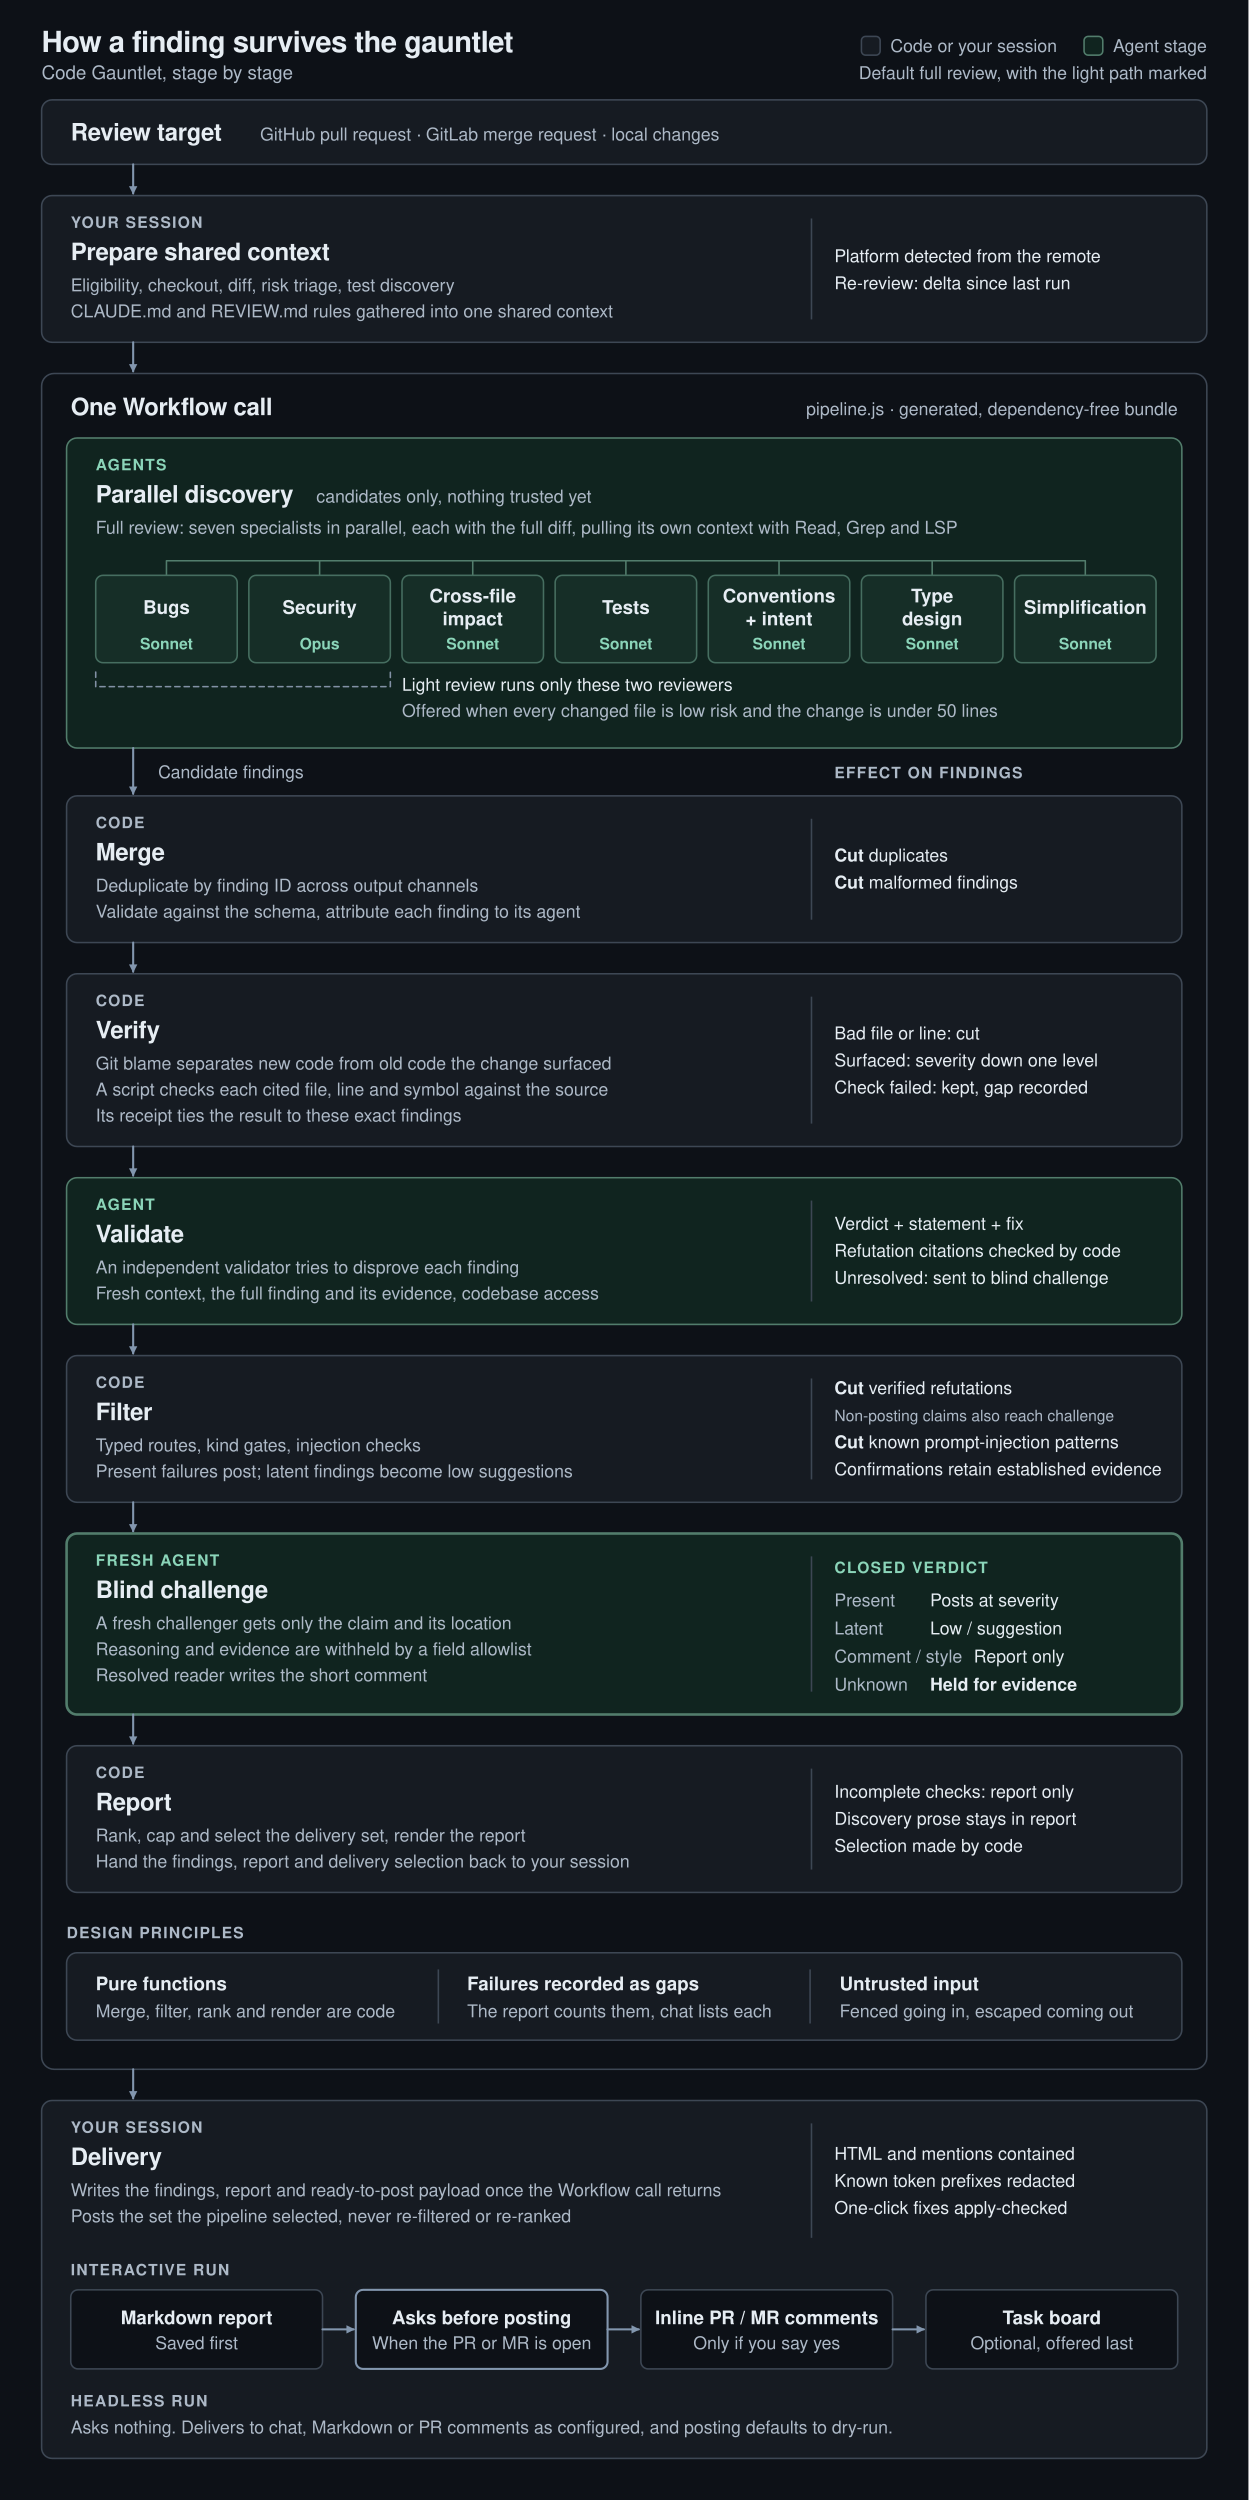
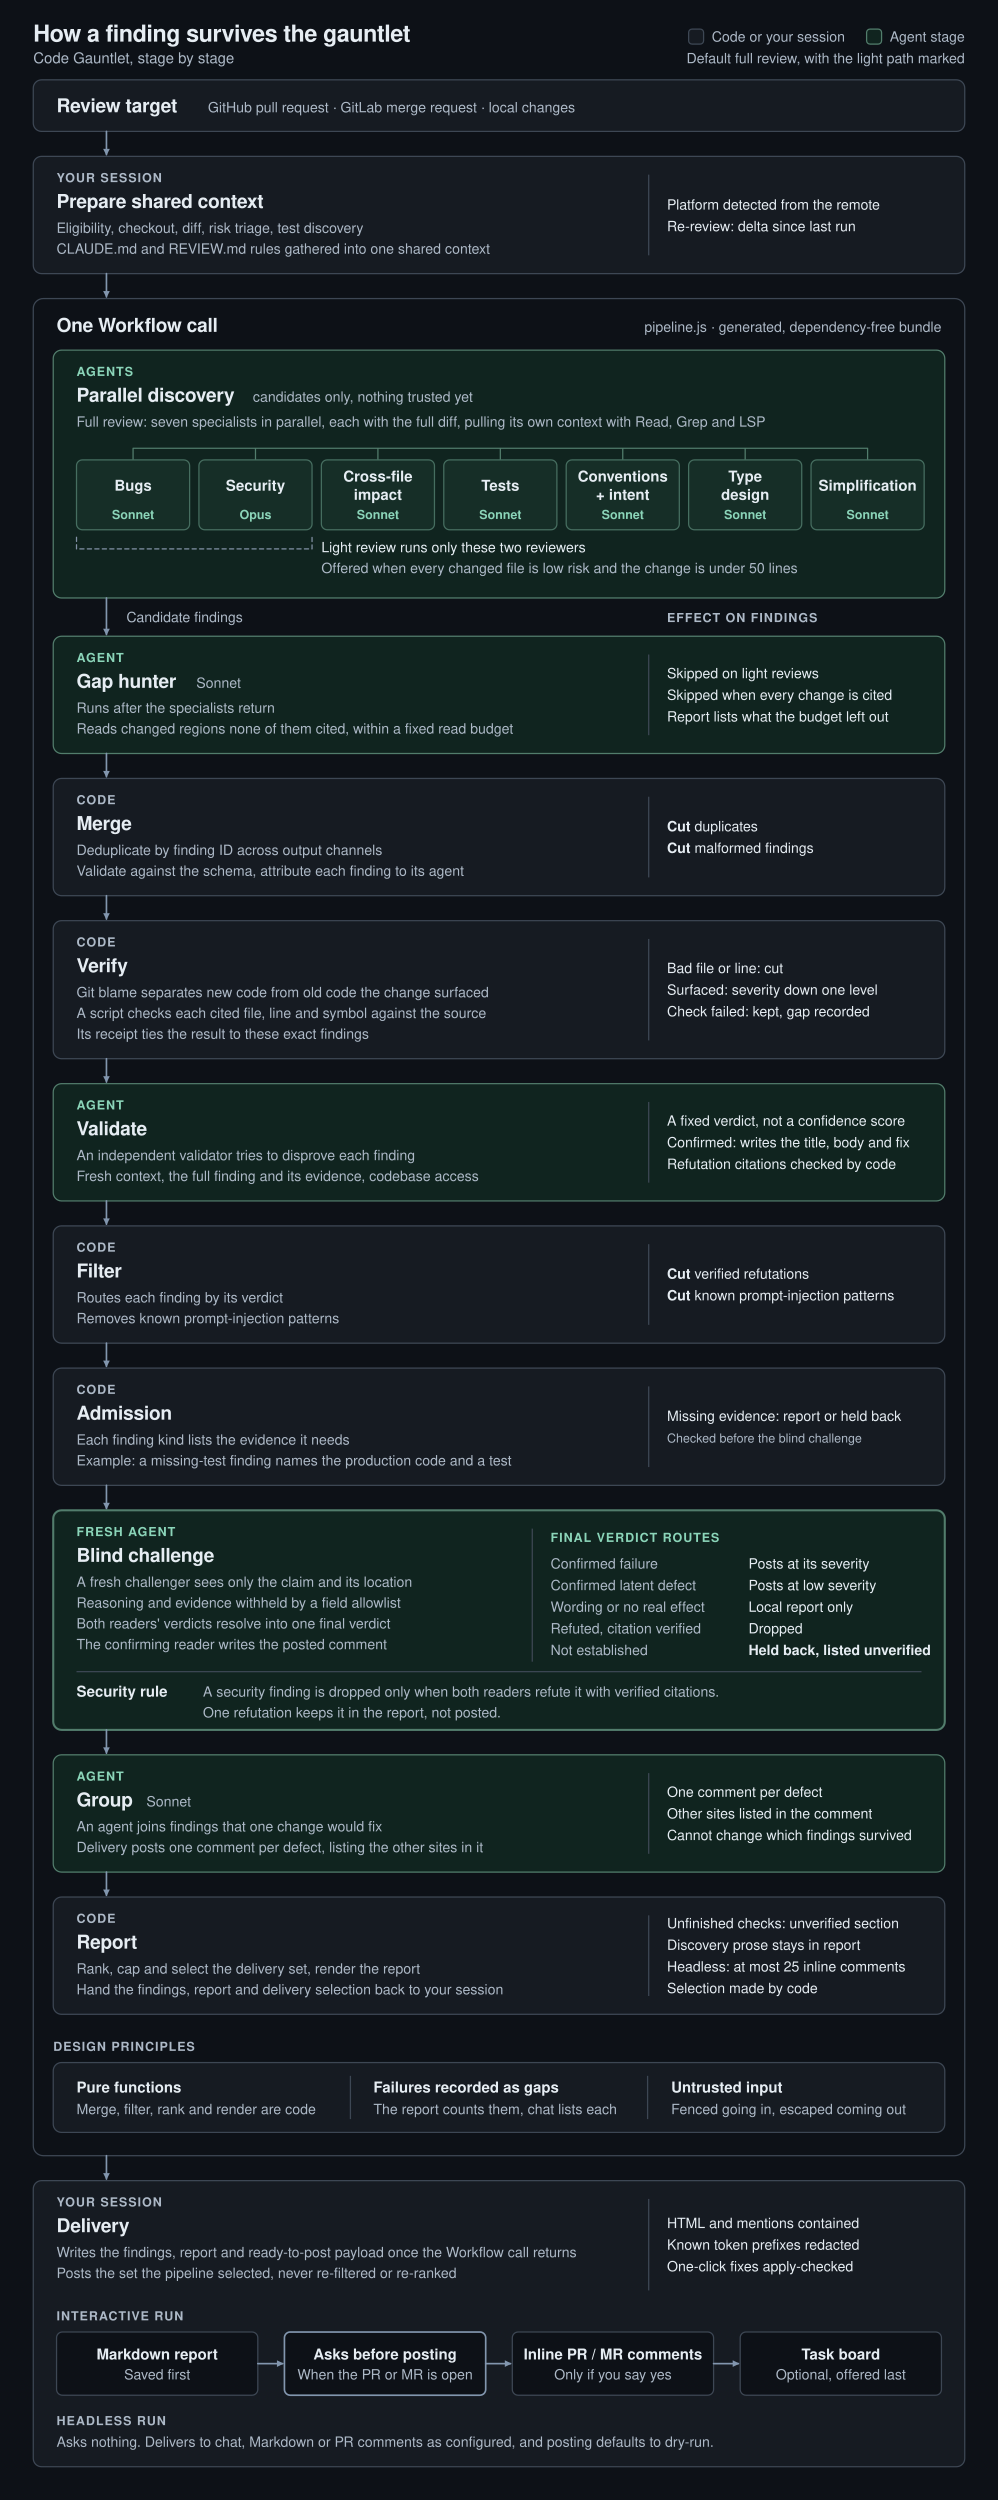
- <svg xmlns="http://www.w3.org/2000/svg" viewBox="0 0 1200 2403" role="img" aria-labelledby="pipeline-title pipeline-desc">
+ <svg xmlns="http://www.w3.org/2000/svg" viewBox="0 0 1200 3006" role="img" aria-labelledby="pipeline-title pipeline-desc">
  <defs>
    <style>
      text { font-family: -apple-system, BlinkMacSystemFont, "Segoe UI", Helvetica, Arial, sans-serif; font-size: 18px; fill: #e6edf3; }
      .page { fill: #0d1117; }
      .frame { fill: #0d1117; stroke: #3d4754; stroke-width: 1.5; }
      .panel { fill: #161b22; stroke: #3d4754; stroke-width: 1.5; }
      .node { fill: #0d1117; stroke: #3d4754; stroke-width: 1.5; }
      .ask-node { fill: #0d1117; stroke: #8296ae; stroke-width: 2; }
      .agent-node { fill: #162e27; stroke: #466e60; stroke-width: 1.5; }
      .agent-stage { fill: #10241f; stroke: #527d6c; stroke-width: 1.5; }
      .hero { stroke-width: 2.5; }
      .title { font-size: 28px; font-weight: 650; letter-spacing: -0.5px; }
      .section { font-size: 23px; font-weight: 650; letter-spacing: -0.3px; }
      .strong { font-weight: 600; }
      .reviewer { font-size: 18px; font-weight: 600; text-anchor: middle; }
      .detail { font-size: 17px; fill: #adb9c7; }
      .effect { font-size: 17px; }
      .note { font-size: 15px; fill: #adb9c7; }
      .muted { fill: #adb9c7; }
      .cut { font-weight: 650; }
      .kind { font-size: 15px; font-weight: 650; letter-spacing: 1.2px; fill: #adb9c7; }
      .agent-kind { font-size: 15px; font-weight: 650; letter-spacing: 1.2px; fill: #8bd5b9; }
      .model { font-size: 15px; font-weight: 600; text-anchor: middle; fill: #8bd5b9; }
      .mid { text-anchor: middle; }
      .end { text-anchor: end; }
      .flow { fill: none; stroke: #8296ae; stroke-width: 2; stroke-linecap: round; stroke-linejoin: round; }
      .fan { fill: none; stroke: #527d6c; stroke-width: 1.5; stroke-linecap: round; stroke-linejoin: round; }
      .light { fill: none; stroke: #8291a5; stroke-width: 1.5; stroke-dasharray: 5 4; stroke-linecap: round; stroke-linejoin: round; }
      .divider { stroke: #3d4754; stroke-width: 1.5; }
      .arrow { fill: #8296ae; }
    </style>
    <marker id="arrow" viewBox="0 0 8 8" refX="7" refY="4" markerWidth="8" markerHeight="8" markerUnits="userSpaceOnUse" orient="auto">
      <path class="arrow" d="M0 0 L8 4 L0 8 Z" />
    </marker>
  </defs>
-   <rect class="page" width="1200" height="2403" />
+   <rect class="page" width="1200" height="3006" />
  <text class="title" x="40" y="50">How a finding survives the gauntlet</text>
  <text class="muted" x="40" y="76">Code Gauntlet, stage by stage</text>
  <rect class="panel" x="828" y="35" width="18" height="18" rx="4" />
  <text class="detail end" x="1016" y="50">Code or your session</text>
  <rect class="agent-stage" x="1042" y="35" width="18" height="18" rx="4" />
  <text class="detail end" x="1160" y="50">Agent stage</text>
  <text class="detail end" x="1160" y="76">Default full review, with the light path marked</text>
  <rect class="panel" x="40" y="96" width="1120" height="62" rx="10" />
  <text class="section" x="68" y="135">Review target</text>
  <text class="detail" x="250" y="135">GitHub pull request  ·  GitLab merge request  ·  local changes</text>
  <path class="flow" d="M128 158 V186" marker-end="url(#arrow)" />
  <rect class="panel" x="40" y="188" width="1120" height="141" rx="10" />
  <text class="kind" x="68" y="219">YOUR SESSION</text>
  <text class="section" x="68" y="250">Prepare shared context</text>
  <text class="detail" x="68" y="280">Eligibility, checkout, diff, risk triage, test discovery</text>
  <text class="detail" x="68" y="305">CLAUDE.md and REVIEW.md rules gathered into one shared context</text>
  <line class="divider" x1="780" y1="210" x2="780" y2="307" />
  <text class="effect" x="802" y="252">Platform detected from the remote</text>
  <text class="effect" x="802" y="278">Re-review: delta since last run</text>
  <path class="flow" d="M128 329 V357" marker-end="url(#arrow)" />
-   <rect class="frame" x="40" y="359" width="1120" height="1630" rx="12" />
+   <rect class="frame" x="40" y="359" width="1120" height="2233" rx="12" />
  <text class="section" x="68" y="399">One Workflow call</text>
  <text class="detail end" x="1132" y="399">pipeline.js  ·  generated, dependency-free bundle</text>
  <rect class="agent-stage" x="64" y="421" width="1072" height="298" rx="10" />
  <text class="agent-kind" x="92" y="452">AGENTS</text>
  <text class="section" x="92" y="483">Parallel discovery</text>
  <text class="detail" x="304" y="483">candidates only, nothing trusted yet</text>
  <text class="detail" x="92" y="513">Full review: seven specialists in parallel, each with the full diff, pulling its own context with Read, Grep and LSP</text>
  <path class="fan" d="M160 553 V539 H1043.2 V553 M307.2 539 V553 M454.4 539 V553 M601.6 539 V553 M748.8 539 V553 M896 539 V553" />
  <rect class="agent-node" x="92" y="553" width="136" height="84" rx="7" />
  <text class="reviewer" x="160" y="590">Bugs</text>
  <text class="model" x="160" y="624">Sonnet</text>
  <rect class="agent-node" x="239.2" y="553" width="136" height="84" rx="7" />
  <text class="reviewer" x="307.2" y="590">Security</text>
  <text class="model" x="307.2" y="624">Opus</text>
  <rect class="agent-node" x="386.4" y="553" width="136" height="84" rx="7" />
  <text class="reviewer" x="454.4" y="579">Cross-file</text>
  <text class="reviewer" x="454.4" y="601">impact</text>
  <text class="model" x="454.4" y="624">Sonnet</text>
  <rect class="agent-node" x="533.6" y="553" width="136" height="84" rx="7" />
  <text class="reviewer" x="601.6" y="590">Tests</text>
  <text class="model" x="601.6" y="624">Sonnet</text>
  <rect class="agent-node" x="680.8" y="553" width="136" height="84" rx="7" />
  <text class="reviewer" x="748.8" y="579">Conventions</text>
  <text class="reviewer" x="748.8" y="601">+ intent</text>
  <text class="model" x="748.8" y="624">Sonnet</text>
  <rect class="agent-node" x="828" y="553" width="136" height="84" rx="7" />
  <text class="reviewer" x="896" y="579">Type</text>
  <text class="reviewer" x="896" y="601">design</text>
  <text class="model" x="896" y="624">Sonnet</text>
  <rect class="agent-node" x="975.2" y="553" width="136" height="84" rx="7" />
  <text class="reviewer" x="1043.2" y="590">Simplification</text>
  <text class="model" x="1043.2" y="624">Sonnet</text>
  <path class="light" d="M92 646 V660 H375.2 V646" />
  <text class="effect" x="386.4" y="664">Light review runs only these two reviewers</text>
  <text class="detail" x="386.4" y="689">Offered when every changed file is low risk and the change is under 50 lines</text>
  <path class="flow" d="M128 719 V763" marker-end="url(#arrow)" />
  <text class="detail" x="152" y="748">Candidate findings</text>
  <text class="kind" x="802" y="748">EFFECT ON FINDINGS</text>
-   <rect class="panel" x="64" y="765" width="1072" height="141" rx="10" />
-   <text class="kind" x="92" y="796">CODE</text>
-   <text class="section" x="92" y="827">Merge</text>
-   <text class="detail" x="92" y="857">Deduplicate by finding ID across output channels</text>
-   <text class="detail" x="92" y="882">Validate against the schema, attribute each finding to its agent</text>
+   <rect class="agent-stage" x="64" y="765" width="1072" height="141" rx="10" />
+   <text class="agent-kind" x="92" y="796">AGENT</text>
+   <text class="section" x="92" y="827">Gap hunter</text>
+   <text class="detail" x="236" y="827">Sonnet</text>
+   <text class="detail" x="92" y="857">Runs after the specialists return</text>
+   <text class="detail" x="92" y="882">Reads changed regions none of them cited, within a fixed read budget</text>
  <line class="divider" x1="780" y1="787" x2="780" y2="884" />
-   <text class="effect" x="802" y="828">
+   <text class="effect" x="802" y="815.5">Skipped on light reviews</text>
+   <text class="effect" x="802" y="841.5">Skipped when every change is cited</text>
+   <text class="effect" x="802" y="867.5">Report lists what the budget left out</text>
+   <path class="flow" d="M128 906 V934" marker-end="url(#arrow)" />
+   <rect class="panel" x="64" y="936" width="1072" height="141" rx="10" />
+   <text class="kind" x="92" y="967">CODE</text>
+   <text class="section" x="92" y="998">Merge</text>
+   <text class="detail" x="92" y="1028">Deduplicate by finding ID across output channels</text>
+   <text class="detail" x="92" y="1053">Validate against the schema, attribute each finding to its agent</text>
+   <line class="divider" x1="780" y1="958" x2="780" y2="1055" />
+   <text class="effect" x="802" y="999.5">
    <tspan class="cut">Cut</tspan>  duplicates</text>
-   <text class="effect" x="802" y="854">
+   <text class="effect" x="802" y="1025.5">
    <tspan class="cut">Cut</tspan>  malformed findings</text>
-   <path class="flow" d="M128 906 V934" marker-end="url(#arrow)" />
-   <rect class="panel" x="64" y="936" width="1072" height="166" rx="10" />
-   <text class="kind" x="92" y="967">CODE</text>
-   <text class="section" x="92" y="998">Verify</text>
-   <text class="detail" x="92" y="1028">Git blame separates new code from old code the change surfaced</text>
-   <text class="detail" x="92" y="1053">A script checks each cited file, line and symbol against the source</text>
-   <text class="detail" x="92" y="1078">Its receipt ties the result to these exact findings</text>
-   <line class="divider" x1="780" y1="958" x2="780" y2="1080" />
-   <text class="effect" x="802" y="999">Bad file or line: cut</text>
-   <text class="effect" x="802" y="1025">Surfaced: severity down one level</text>
-   <text class="effect" x="802" y="1051">Check failed: kept, gap recorded</text>
-   <path class="flow" d="M128 1102 V1130" marker-end="url(#arrow)" />
-   <rect class="agent-stage" x="64" y="1132" width="1072" height="141" rx="10" />
-   <text class="agent-kind" x="92" y="1163">AGENT</text>
-   <text class="section" x="92" y="1194">Validate</text>
-   <text class="detail" x="92" y="1224">An independent validator tries to disprove each finding</text>
-   <text class="detail" x="92" y="1249">Fresh context, the full finding and its evidence, codebase access</text>
-   <line class="divider" x1="780" y1="1154" x2="780" y2="1251" />
-   <text class="effect" x="802" y="1182">Verdict + statement + fix</text>
-   <text class="effect" x="802" y="1208">Refutation citations checked by code</text>
-   <text class="effect" x="802" y="1234">Unresolved: sent to blind challenge</text>
+   <path class="flow" d="M128 1077 V1105" marker-end="url(#arrow)" />
+   <rect class="panel" x="64" y="1107" width="1072" height="166" rx="10" />
+   <text class="kind" x="92" y="1138">CODE</text>
+   <text class="section" x="92" y="1169">Verify</text>
+   <text class="detail" x="92" y="1199">Git blame separates new code from old code the change surfaced</text>
+   <text class="detail" x="92" y="1224">A script checks each cited file, line and symbol against the source</text>
+   <text class="detail" x="92" y="1249">Its receipt ties the result to these exact findings</text>
+   <line class="divider" x1="780" y1="1129" x2="780" y2="1251" />
+   <text class="effect" x="802" y="1170">Bad file or line: cut</text>
+   <text class="effect" x="802" y="1196">Surfaced: severity down one level</text>
+   <text class="effect" x="802" y="1222">Check failed: kept, gap recorded</text>
  <path class="flow" d="M128 1273 V1301" marker-end="url(#arrow)" />
-   <rect class="panel" x="64" y="1303" width="1072" height="141" rx="10" />
-   <text class="kind" x="92" y="1334">CODE</text>
-   <text class="section" x="92" y="1365">Filter</text>
-   <text class="detail" x="92" y="1395">Typed routes, kind gates, injection checks</text>
-   <text class="detail" x="92" y="1420">Present failures post; latent findings become low suggestions</text>
+   <rect class="agent-stage" x="64" y="1303" width="1072" height="141" rx="10" />
+   <text class="agent-kind" x="92" y="1334">AGENT</text>
+   <text class="section" x="92" y="1365">Validate</text>
+   <text class="detail" x="92" y="1395">An independent validator tries to disprove each finding</text>
+   <text class="detail" x="92" y="1420">Fresh context, the full finding and its evidence, codebase access</text>
  <line class="divider" x1="780" y1="1325" x2="780" y2="1422" />
-   <text class="effect" x="802" y="1340">
+   <text class="effect" x="802" y="1353.5">A fixed verdict, not a confidence score</text>
+   <text class="effect" x="802" y="1379.5">Confirmed: writes the title, body and fix</text>
+   <text class="effect" x="802" y="1405.5">Refutation citations checked by code</text>
+   <path class="flow" d="M128 1444 V1472" marker-end="url(#arrow)" />
+   <rect class="panel" x="64" y="1474" width="1072" height="141" rx="10" />
+   <text class="kind" x="92" y="1505">CODE</text>
+   <text class="section" x="92" y="1536">Filter</text>
+   <text class="detail" x="92" y="1566">Routes each finding by its verdict</text>
+   <text class="detail" x="92" y="1591">Removes known prompt-injection patterns</text>
+   <line class="divider" x1="780" y1="1496" x2="780" y2="1593" />
+   <text class="effect" x="802" y="1537.5">
    <tspan class="cut">Cut</tspan>  verified refutations</text>
-   <text class="note" x="802" y="1366">Non-posting claims also reach challenge</text>
-   <text class="effect" x="802" y="1392">
+   <text class="effect" x="802" y="1563.5">
    <tspan class="cut">Cut</tspan>  known prompt-injection patterns</text>
-   <text class="effect" x="802" y="1418">Confirmations retain established evidence</text>
-   <path class="flow" d="M128 1444 V1472" marker-end="url(#arrow)" />
-   <rect class="agent-stage hero" x="64" y="1474" width="1072" height="174" rx="10" />
-   <text class="agent-kind" x="92" y="1505">FRESH AGENT</text>
-   <text class="section" x="92" y="1536">Blind challenge</text>
-   <text class="detail" x="92" y="1566">A fresh challenger gets only the claim and its location</text>
-   <text class="detail" x="92" y="1591">Reasoning and evidence are withheld by a field allowlist</text>
-   <text class="detail" x="92" y="1616">Resolved reader writes the short comment</text>
-   <line class="divider" x1="780" y1="1496" x2="780" y2="1626" />
-   <text class="agent-kind" x="802" y="1512">CLOSED VERDICT</text>
-   <text class="detail" x="802" y="1544">Present</text>
-   <text class="effect" x="894" y="1544">Posts at severity</text>
-   <text class="detail" x="802" y="1571">Latent</text>
-   <text class="effect" x="894" y="1571">Low / suggestion</text>
-   <text class="detail" x="802" y="1598">Comment / style</text>
-   <text class="effect" x="936" y="1598">Report only</text>
-   <text class="detail" x="802" y="1625">Unknown</text>
-   <text class="effect strong" x="894" y="1625">Held for evidence</text>
-   <path class="flow" d="M128 1648 V1676" marker-end="url(#arrow)" />
-   <rect class="panel" x="64" y="1678" width="1072" height="141" rx="10" />
-   <text class="kind" x="92" y="1709">CODE</text>
-   <text class="section" x="92" y="1740">Report</text>
-   <text class="detail" x="92" y="1770">Rank, cap and select the delivery set, render the report</text>
-   <text class="detail" x="92" y="1795">Hand the findings, report and delivery selection back to your session</text>
-   <line class="divider" x1="780" y1="1700" x2="780" y2="1797" />
-   <text class="effect" x="802" y="1728">Incomplete checks: report only</text>
-   <text class="effect" x="802" y="1754">Discovery prose stays in report</text>
-   <text class="effect" x="802" y="1780">Selection made by code</text>
-   <text class="kind" x="64" y="1863">DESIGN PRINCIPLES</text>
-   <rect class="panel" x="64" y="1877" width="1072" height="84" rx="10" />
-   <text class="strong" x="92" y="1913">Pure functions</text>
-   <text class="detail" x="92" y="1939">Merge, filter, rank and render are code</text>
-   <line class="divider" x1="421.333" y1="1893" x2="421.333" y2="1945" />
-   <text class="strong" x="449" y="1913">Failures recorded as gaps</text>
-   <text class="detail" x="449" y="1939">The report counts them, chat lists each</text>
-   <line class="divider" x1="778.667" y1="1893" x2="778.667" y2="1945" />
-   <text class="strong" x="807" y="1913">Untrusted input</text>
-   <text class="detail" x="807" y="1939">Fenced going in, escaped coming out</text>
-   <path class="flow" d="M128 1989 V2017" marker-end="url(#arrow)" />
-   <rect class="panel" x="40" y="2019" width="1120" height="344" rx="10" />
-   <text class="kind" x="68" y="2050">YOUR SESSION</text>
-   <text class="section" x="68" y="2081">Delivery</text>
-   <text class="detail" x="68" y="2111">Writes the findings, report and ready-to-post payload once the Workflow call returns</text>
-   <text class="detail" x="68" y="2136">Posts the set the pipeline selected, never re-filtered or re-ranked</text>
-   <line class="divider" x1="780" y1="2041" x2="780" y2="2151" />
-   <text class="effect" x="802" y="2076">HTML and mentions contained</text>
-   <text class="effect" x="802" y="2102">Known token prefixes redacted</text>
-   <text class="effect" x="802" y="2128">One-click fixes apply-checked</text>
-   <text class="kind" x="68" y="2187">INTERACTIVE RUN</text>
-   <rect class="node" x="68" y="2201" width="242" height="76" rx="7" />
-   <text class="reviewer" x="189" y="2234">Markdown report</text>
-   <text class="detail mid" x="189" y="2258">Saved first</text>
-   <path class="flow" d="M310 2239 H340" marker-end="url(#arrow)" />
-   <rect class="ask-node" x="342" y="2201" width="242" height="76" rx="7" />
-   <text class="reviewer" x="463" y="2234">Asks before posting</text>
-   <text class="detail mid" x="463" y="2258">When the PR or MR is open</text>
-   <path class="flow" d="M584 2239 H614" marker-end="url(#arrow)" />
-   <rect class="node" x="616" y="2201" width="242" height="76" rx="7" />
-   <text class="reviewer" x="737" y="2234">Inline PR / MR comments</text>
-   <text class="detail mid" x="737" y="2258">Only if you say yes</text>
-   <path class="flow" d="M858 2239 H888" marker-end="url(#arrow)" />
-   <rect class="node" x="890" y="2201" width="242" height="76" rx="7" />
-   <text class="reviewer" x="1011" y="2234">Task board</text>
-   <text class="detail mid" x="1011" y="2258">Optional, offered last</text>
-   <text class="kind" x="68" y="2313">HEADLESS RUN</text>
-   <text class="detail" x="68" y="2339">Asks nothing. Delivers to chat, Markdown or PR comments as configured, and posting defaults to dry-run.</text>
+   <path class="flow" d="M128 1615 V1643" marker-end="url(#arrow)" />
+   <rect class="panel" x="64" y="1645" width="1072" height="141" rx="10" />
+   <text class="kind" x="92" y="1676">CODE</text>
+   <text class="section" x="92" y="1707">Admission</text>
+   <text class="detail" x="92" y="1737">Each finding kind lists the evidence it needs</text>
+   <text class="detail" x="92" y="1762">Example: a missing-test finding names the production code and a test</text>
+   <line class="divider" x1="780" y1="1667" x2="780" y2="1764" />
+   <text class="effect" x="802" y="1708.5">Missing evidence: report or held back</text>
+   <text class="note" x="802" y="1734.5">Checked before the blind challenge</text>
+   <path class="flow" d="M128 1786 V1814" marker-end="url(#arrow)" />
+   <rect class="agent-stage hero" x="64" y="1816" width="1072" height="264" rx="10" />
+   <text class="agent-kind" x="92" y="1847">FRESH AGENT</text>
+   <text class="section" x="92" y="1878">Blind challenge</text>
+   <text class="detail" x="92" y="1908">A fresh challenger sees only the claim and its location</text>
+   <text class="detail" x="92" y="1933">Reasoning and evidence withheld by a field allowlist</text>
+   <text class="detail" x="92" y="1958">Both readers' verdicts resolve into one final verdict</text>
+   <text class="detail" x="92" y="1983">The confirming reader writes the posted comment</text>
+   <line class="divider" x1="640" y1="1838" x2="640" y2="1998" />
+   <text class="agent-kind" x="662" y="1854">FINAL VERDICT ROUTES</text>
+   <text class="detail" x="662" y="1886">Confirmed failure</text>
+   <text class="effect" x="900" y="1886">Posts at its severity</text>
+   <text class="detail" x="662" y="1912">Confirmed latent defect</text>
+   <text class="effect" x="900" y="1912">Posts at low severity</text>
+   <text class="detail" x="662" y="1938">Wording or no real effect</text>
+   <text class="effect" x="900" y="1938">Local report only</text>
+   <text class="detail" x="662" y="1964">Refuted, citation verified</text>
+   <text class="effect" x="900" y="1964">Dropped</text>
+   <text class="detail" x="662" y="1990">Not established</text>
+   <text class="effect strong" x="900" y="1990">Held back, listed unverified</text>
+   <line class="divider" x1="92" y1="2010" x2="1108" y2="2010" />
+   <text class="strong" x="92" y="2040">Security rule</text>
+   <text class="detail" x="244" y="2040">A security finding is dropped only when both readers refute it with verified citations.</text>
+   <text class="detail" x="244" y="2065">One refutation keeps it in the report, not posted.</text>
+   <path class="flow" d="M128 2080 V2108" marker-end="url(#arrow)" />
+   <rect class="agent-stage" x="64" y="2110" width="1072" height="141" rx="10" />
+   <text class="agent-kind" x="92" y="2141">AGENT</text>
+   <text class="section" x="92" y="2172">Group</text>
+   <text class="detail" x="176" y="2172">Sonnet</text>
+   <text class="detail" x="92" y="2202">An agent joins findings that one change would fix</text>
+   <text class="detail" x="92" y="2227">Delivery posts one comment per defect, listing the other sites in it</text>
+   <line class="divider" x1="780" y1="2132" x2="780" y2="2229" />
+   <text class="effect" x="802" y="2160.5">One comment per defect</text>
+   <text class="effect" x="802" y="2186.5">Other sites listed in the comment</text>
+   <text class="effect" x="802" y="2212.5">Cannot change which findings survived</text>
+   <path class="flow" d="M128 2251 V2279" marker-end="url(#arrow)" />
+   <rect class="panel" x="64" y="2281" width="1072" height="141" rx="10" />
+   <text class="kind" x="92" y="2312">CODE</text>
+   <text class="section" x="92" y="2343">Report</text>
+   <text class="detail" x="92" y="2373">Rank, cap and select the delivery set, render the report</text>
+   <text class="detail" x="92" y="2398">Hand the findings, report and delivery selection back to your session</text>
+   <line class="divider" x1="780" y1="2303" x2="780" y2="2400" />
+   <text class="effect" x="802" y="2318.5">Unfinished checks: unverified section</text>
+   <text class="effect" x="802" y="2344.5">Discovery prose stays in report</text>
+   <text class="effect" x="802" y="2370.5">Headless: at most 25 inline comments</text>
+   <text class="effect" x="802" y="2396.5">Selection made by code</text>
+   <text class="kind" x="64" y="2466">DESIGN PRINCIPLES</text>
+   <rect class="panel" x="64" y="2480" width="1072" height="84" rx="10" />
+   <text class="strong" x="92" y="2516">Pure functions</text>
+   <text class="detail" x="92" y="2542">Merge, filter, rank and render are code</text>
+   <text class="strong" x="449" y="2516">Failures recorded as gaps</text>
+   <text class="detail" x="449" y="2542">The report counts them, chat lists each</text>
+   <text class="strong" x="807" y="2516">Untrusted input</text>
+   <text class="detail" x="807" y="2542">Fenced going in, escaped coming out</text>
+   <line class="divider" x1="421.333" y1="2496" x2="421.333" y2="2548" />
+   <line class="divider" x1="778.667" y1="2496" x2="778.667" y2="2548" />
+   <path class="flow" d="M128 2592 V2620" marker-end="url(#arrow)" />
+   <rect class="panel" x="40" y="2622" width="1120" height="344" rx="10" />
+   <text class="kind" x="68" y="2653">YOUR SESSION</text>
+   <text class="section" x="68" y="2684">Delivery</text>
+   <text class="detail" x="68" y="2714">Writes the findings, report and ready-to-post payload once the Workflow call returns</text>
+   <text class="detail" x="68" y="2739">Posts the set the pipeline selected, never re-filtered or re-ranked</text>
+   <line class="divider" x1="780" y1="2644" x2="780" y2="2754" />
+   <text class="effect" x="802" y="2679">HTML and mentions contained</text>
+   <text class="effect" x="802" y="2705">Known token prefixes redacted</text>
+   <text class="effect" x="802" y="2731">One-click fixes apply-checked</text>
+   <text class="kind" x="68" y="2790">INTERACTIVE RUN</text>
+   <rect class="node" x="68" y="2804" width="242" height="76" rx="7" />
+   <text class="reviewer" x="189" y="2837">Markdown report</text>
+   <text class="detail mid" x="189" y="2861">Saved first</text>
+   <path class="flow" d="M310 2842 H340" marker-end="url(#arrow)" />
+   <rect class="ask-node" x="342" y="2804" width="242" height="76" rx="7" />
+   <text class="reviewer" x="463" y="2837">Asks before posting</text>
+   <text class="detail mid" x="463" y="2861">When the PR or MR is open</text>
+   <path class="flow" d="M584 2842 H614" marker-end="url(#arrow)" />
+   <rect class="node" x="616" y="2804" width="242" height="76" rx="7" />
+   <text class="reviewer" x="737" y="2837">Inline PR / MR comments</text>
+   <text class="detail mid" x="737" y="2861">Only if you say yes</text>
+   <path class="flow" d="M858 2842 H888" marker-end="url(#arrow)" />
+   <rect class="node" x="890" y="2804" width="242" height="76" rx="7" />
+   <text class="reviewer" x="1011" y="2837">Task board</text>
+   <text class="detail mid" x="1011" y="2861">Optional, offered last</text>
+   <text class="kind" x="68" y="2916">HEADLESS RUN</text>
+   <text class="detail" x="68" y="2942">Asks nothing. Delivers to chat, Markdown or PR comments as configured, and posting defaults to dry-run.</text>
</svg>
